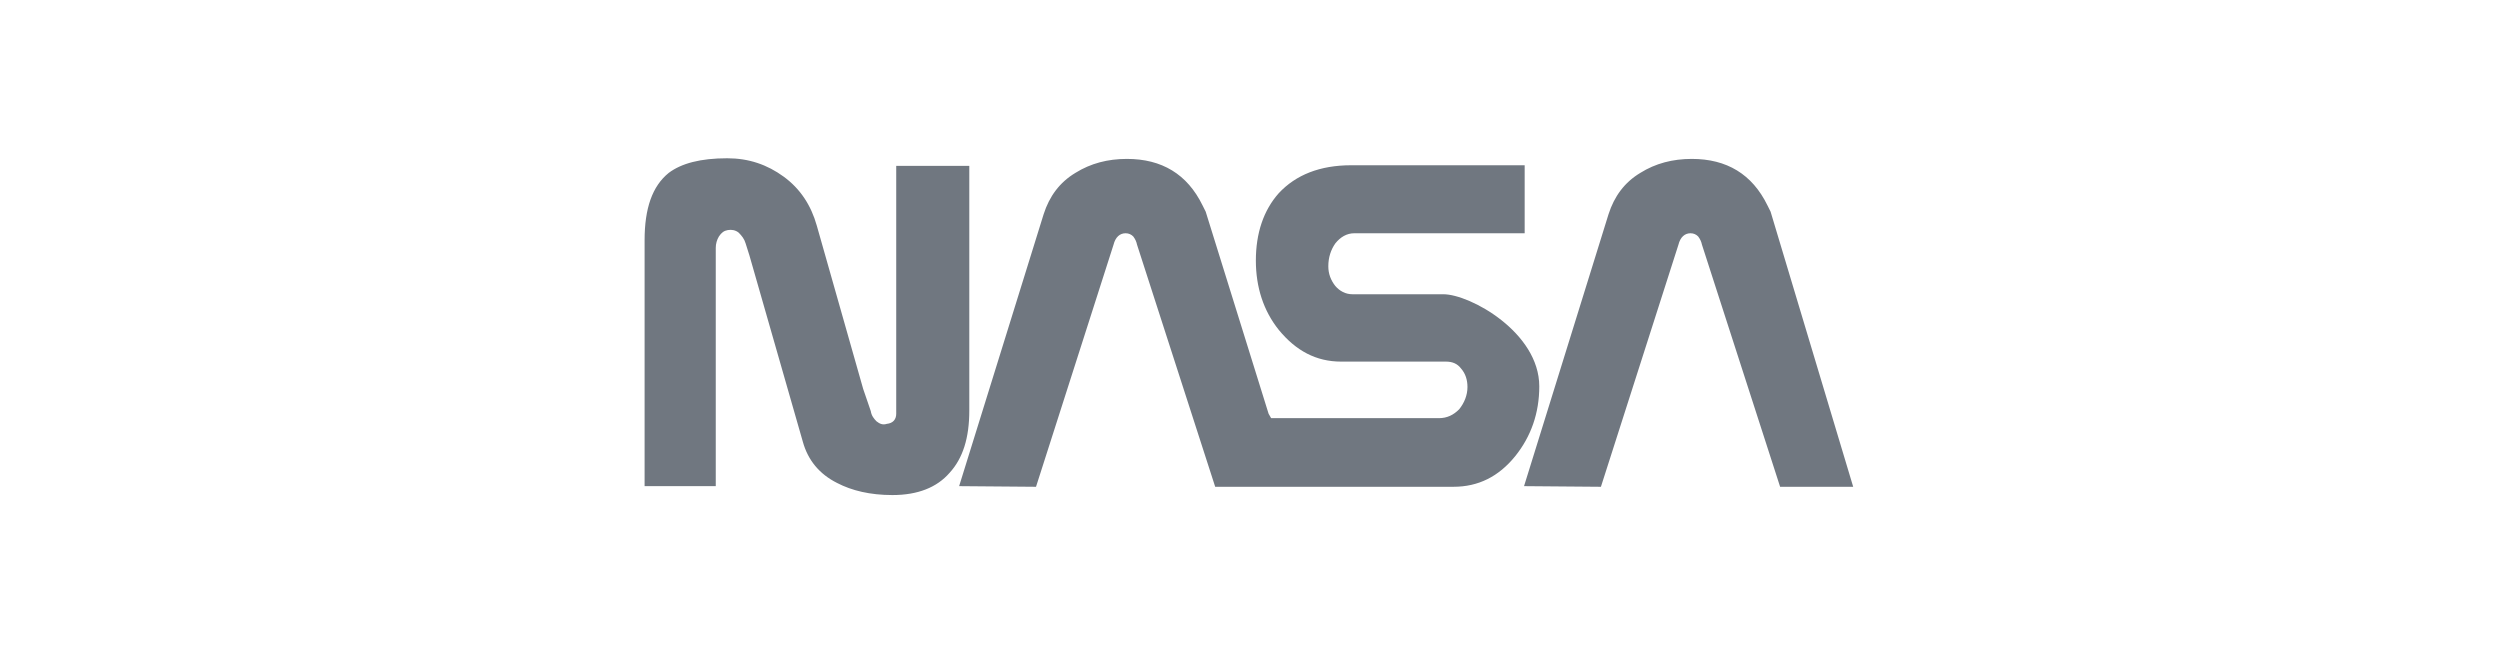
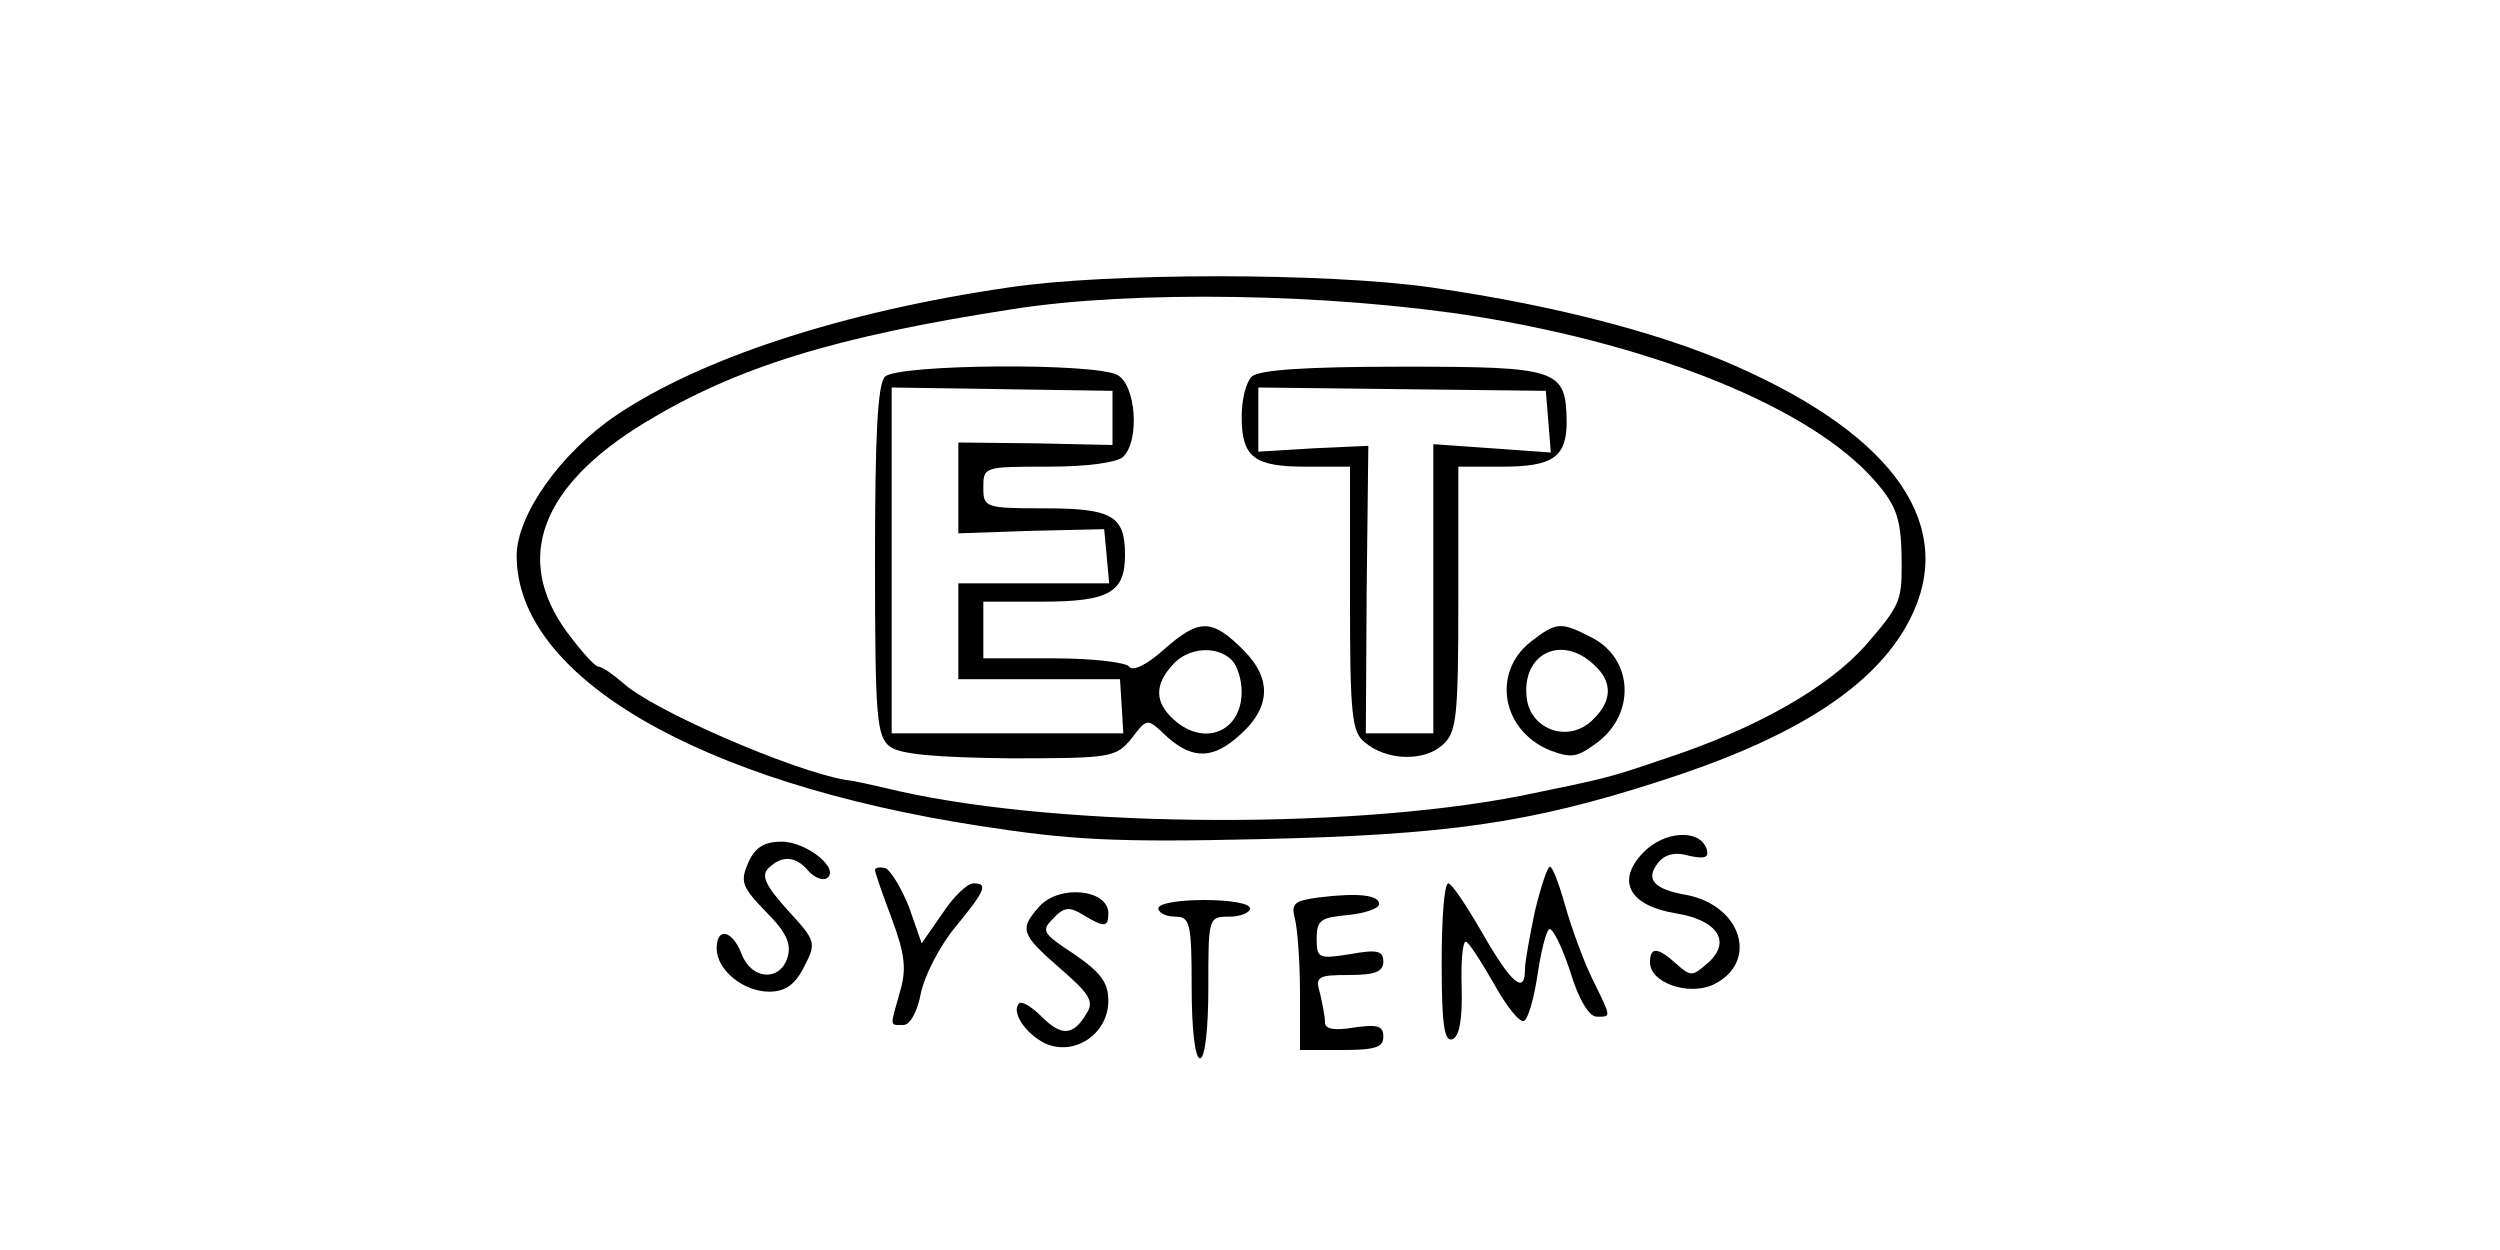
- <svg xmlns="http://www.w3.org/2000/svg" width="352px" height="92px" viewBox="0 0 352 92" version="1.1">
-   <g id="Logos" stroke="none" stroke-width="1" fill="none" fill-rule="evenodd">
-     <g id="logo-nasa" transform="translate(90, 22)" fill="#707780" fill-rule="nonzero">
-       <path d="M91.302,46.539 L114.653,46.539 C118.142,46.539 121.005,45.108 123.331,42.243 C125.568,39.47 126.731,36.16 126.731,32.404 C126.731,24.799 116.979,19.43 113.22,19.43 L100.427,19.43 C99.443,19.43 98.636,18.983 98.011,18.268 C97.385,17.462 97.027,16.568 97.027,15.494 C97.027,14.241 97.385,13.168 98.011,12.273 C98.727,11.379 99.621,10.842 100.695,10.842 L124.673,10.842 L124.673,1.268 L100.247,1.268 C95.863,1.268 92.462,2.61 90.046,5.205 C87.9,7.62 86.825,10.841 86.825,14.689 C86.825,18.446 87.9,21.757 90.046,24.439 C92.462,27.392 95.326,28.914 98.815,28.914 L113.579,28.914 C114.472,28.914 115.189,29.183 115.724,29.897 C116.351,30.613 116.619,31.508 116.619,32.493 C116.619,33.656 116.172,34.729 115.456,35.624 C114.651,36.429 113.756,36.877 112.594,36.877 L88.975,36.877 L88.617,36.25 L79.76,7.8 L79.312,6.905 C77.165,2.52 73.586,0.374 68.666,0.374 C65.981,0.374 63.566,1 61.418,2.342 C59.181,3.684 57.75,5.652 56.945,8.158 L45.045,46.449 L55.871,46.54 L66.786,12.453 C67.054,11.379 67.681,10.842 68.486,10.842 C68.933,10.842 69.29,11.02 69.559,11.29 C69.827,11.647 70.006,12.005 70.095,12.453 L81.099,46.54 L91.302,46.54 L91.302,46.539 Z M10.779,15.225 L10.779,46.449 L0.759,46.449 L0.759,11.825 C0.759,7.352 1.833,4.22 4.159,2.342 C5.948,1 8.632,0.284 12.389,0.284 C15.431,0.284 18.026,1.179 20.352,2.879 C22.678,4.579 24.198,6.905 25.004,9.768 L31.535,32.761 L32.609,35.893 C32.698,36.519 33.057,36.966 33.414,37.323 C33.862,37.682 34.308,37.861 34.846,37.682 C35.741,37.593 36.188,37.055 36.188,36.25 L36.188,1.358 L46.477,1.358 L46.477,35.803 C46.477,39.65 45.583,42.514 43.704,44.572 C41.915,46.629 39.231,47.704 35.652,47.704 C32.52,47.704 29.925,47.077 27.868,46.004 C25.363,44.751 23.752,42.783 23.036,40.187 L15.521,13.973 L14.984,12.273 C14.805,11.647 14.448,11.2 14,10.752 C13.553,10.394 13.016,10.305 12.479,10.394 C11.943,10.484 11.585,10.752 11.227,11.289 C10.933,11.774 10.778,12.331 10.779,12.899 L10.779,15.225 L10.779,15.225 Z M170.929,46.539 L159.298,7.8 L158.851,6.905 C156.703,2.52 153.125,0.374 148.204,0.374 C145.52,0.374 143.104,1 140.958,2.342 C138.719,3.684 137.289,5.652 136.483,8.158 L124.584,46.449 L135.409,46.54 L146.324,12.453 C146.592,11.379 147.219,10.842 148.024,10.842 C148.472,10.842 148.829,11.02 149.097,11.29 C149.368,11.647 149.545,12.005 149.636,12.453 L160.64,46.54 L170.929,46.54 L170.929,46.539 L170.929,46.539 Z" id="Shape" />
-     </g>
+ <svg xmlns="http://www.w3.org/2000/svg" version="1.0" width="300pt" height="150pt" viewBox="0 0 300 150" preserveAspectRatio="xMidYMid meet">
+   <g transform="translate(0,150) scale(0.1,-0.1)" fill="#000000" stroke="none">
+     <path d="M1210 1155 c-199 -29 -369 -85 -470 -153 -67 -45 -120 -120 -120 -169 0 -145 218 -272 555 -324 109 -17 163 -20 335 -16 225 5 325 19 480 69 157 50 252 109 296 184 65 111 0 220 -184 306 -94 45 -231 81 -384 103 -125 18 -389 18 -508 0z m563 -35 c220 -36 401 -111 476 -196 28 -32 33 -47 33 -104 0 -41 -3 -48 -43 -94 -45 -51 -131 -100 -240 -136 -70 -24 -72 -24 -174 -45 -214 -42 -573 -38 -765 10 -14 3 -34 8 -45 9 -64 11 -233 84 -268 117 -12 10 -24 19 -29 19 -4 0 -21 19 -38 42 -64 88 -31 175 94 251 109 66 227 103 441 136 145 23 382 19 558 -9z" />
+     <path d="M1062 1048 c-9 -9 -12 -72 -12 -221 0 -188 2 -211 18 -223 12 -9 54 -13 144 -14 122 0 127 1 146 24 18 24 19 24 38 6 31 -30 56 -32 86 -7 43 35 46 71 10 107 -38 38 -53 38 -96 0 -20 -18 -37 -26 -41 -20 -3 5 -43 10 -91 10 l-84 0 0 34 0 34 70 0 c81 0 100 11 100 56 0 47 -15 56 -97 56 -71 0 -73 1 -73 25 0 25 1 25 78 25 47 0 83 5 90 12 20 20 15 86 -7 98 -28 15 -264 13 -279 -2z m273 -49 l0 -33 -92 2 -93 1 0 -54 0 -55 88 3 87 2 3 -32 3 -33 -90 0 -91 0 0 -57 0 -58 97 0 97 0 2 -32 2 -33 -139 0 -139 0 0 208 0 207 132 -2 133 -2 0 -32z m143 -291 c7 -7 12 -24 12 -38 0 -48 -45 -67 -82 -33 -22 20 -23 41 -1 65 18 21 53 24 71 6z" />
+     <path d="M1502 1048 c-7 -7 -12 -28 -12 -48 0 -49 15 -60 77 -60 l53 0 0 -158 c0 -139 2 -161 18 -173 26 -22 71 -23 93 -3 17 15 19 32 19 176 l0 158 53 0 c61 0 77 12 77 54 -1 63 -9 66 -197 66 -118 0 -173 -4 -181 -12z m356 -54 l3 -37 -70 5 -71 5 0 -173 0 -174 -40 0 -41 0 1 172 2 173 -66 -3 -66 -4 0 39 0 38 172 -2 173 -2 3 -37z" />
+     <path d="M1837 730 c-47 -37 -35 -106 22 -130 26 -10 33 -9 55 7 49 34 47 102 -4 128 -37 19 -42 19 -73 -5z m75 -27 c24 -21 23 -45 -2 -68 -29 -27 -74 -10 -78 28 -6 52 41 76 80 40z" />
+     <path d="M1971 476 c-32 -34 -15 -63 40 -72 50 -8 67 -34 39 -59 -19 -17 -21 -17 -38 -2 -23 21 -32 21 -32 2 0 -24 45 -40 75 -27 56 26 36 95 -31 108 -40 7 -50 19 -34 39 8 10 21 13 37 8 19 -4 24 -2 21 8 -8 25 -52 22 -77 -5z" />
+     <path d="M898 465 c-10 -23 -8 -29 21 -59 25 -25 31 -39 26 -55 -9 -29 -43 -27 -55 4 -11 29 -30 33 -30 7 0 -26 32 -52 63 -52 19 0 31 8 42 30 15 29 14 31 -20 68 -26 29 -32 41 -23 50 16 16 33 15 48 -3 7 -8 17 -12 22 -9 17 11 -24 44 -54 44 -21 0 -32 -7 -40 -25z" />
+     <path d="M1050 456 c0 -3 9 -29 20 -58 16 -43 18 -61 10 -88 -12 -43 -13 -40 4 -40 8 0 17 16 21 38 4 20 22 56 41 79 37 45 40 53 22 53 -7 0 -24 -16 -37 -36 l-25 -36 -15 43 c-9 23 -22 44 -28 47 -7 2 -13 1 -13 -2z" />
+     <path d="M1842 407 c-6 -29 -12 -60 -12 -70 0 -31 -16 -18 -51 43 -19 33 -37 60 -41 60 -5 0 -8 -43 -8 -96 0 -72 3 -95 13 -91 8 3 12 23 11 61 -1 31 1 56 5 56 3 0 18 -23 34 -51 15 -27 31 -47 36 -44 5 3 12 28 16 55 4 27 10 52 14 55 4 2 15 -20 25 -50 10 -34 23 -55 32 -55 18 0 18 -2 -6 47 -11 23 -25 62 -32 87 -7 25 -15 46 -18 46 -3 0 -11 -24 -18 -53z" />
+     <path d="M1247 412 c-24 -27 -22 -33 25 -74 36 -31 41 -40 32 -54 -16 -27 -30 -28 -54 -4 -12 12 -24 19 -27 16 -10 -10 7 -36 31 -48 35 -16 76 11 76 51 0 22 -9 34 -41 56 -38 25 -40 28 -25 43 13 14 20 14 36 4 25 -15 30 -15 30 2 0 29 -59 35 -83 8z" />
+     <path d="M1582 423 c-29 -4 -33 -7 -28 -26 3 -12 6 -52 6 -89 l0 -68 50 0 c40 0 50 3 50 16 0 13 -7 15 -35 11 -24 -4 -35 -2 -35 6 0 7 -3 22 -6 35 -6 20 -3 22 35 22 31 0 41 4 41 16 0 13 -7 15 -40 9 -38 -6 -40 -5 -40 19 0 22 5 25 38 28 20 2 37 8 37 13 0 11 -25 14 -73 8z" />
+     <path d="M1390 410 c0 -5 9 -10 20 -10 18 0 20 -7 20 -85 0 -50 4 -85 10 -85 6 0 10 35 10 85 0 84 0 85 25 85 14 0 25 5 25 10 0 6 -25 10 -55 10 -30 0 -55 -4 -55 -10z" />
  </g>
</svg>
